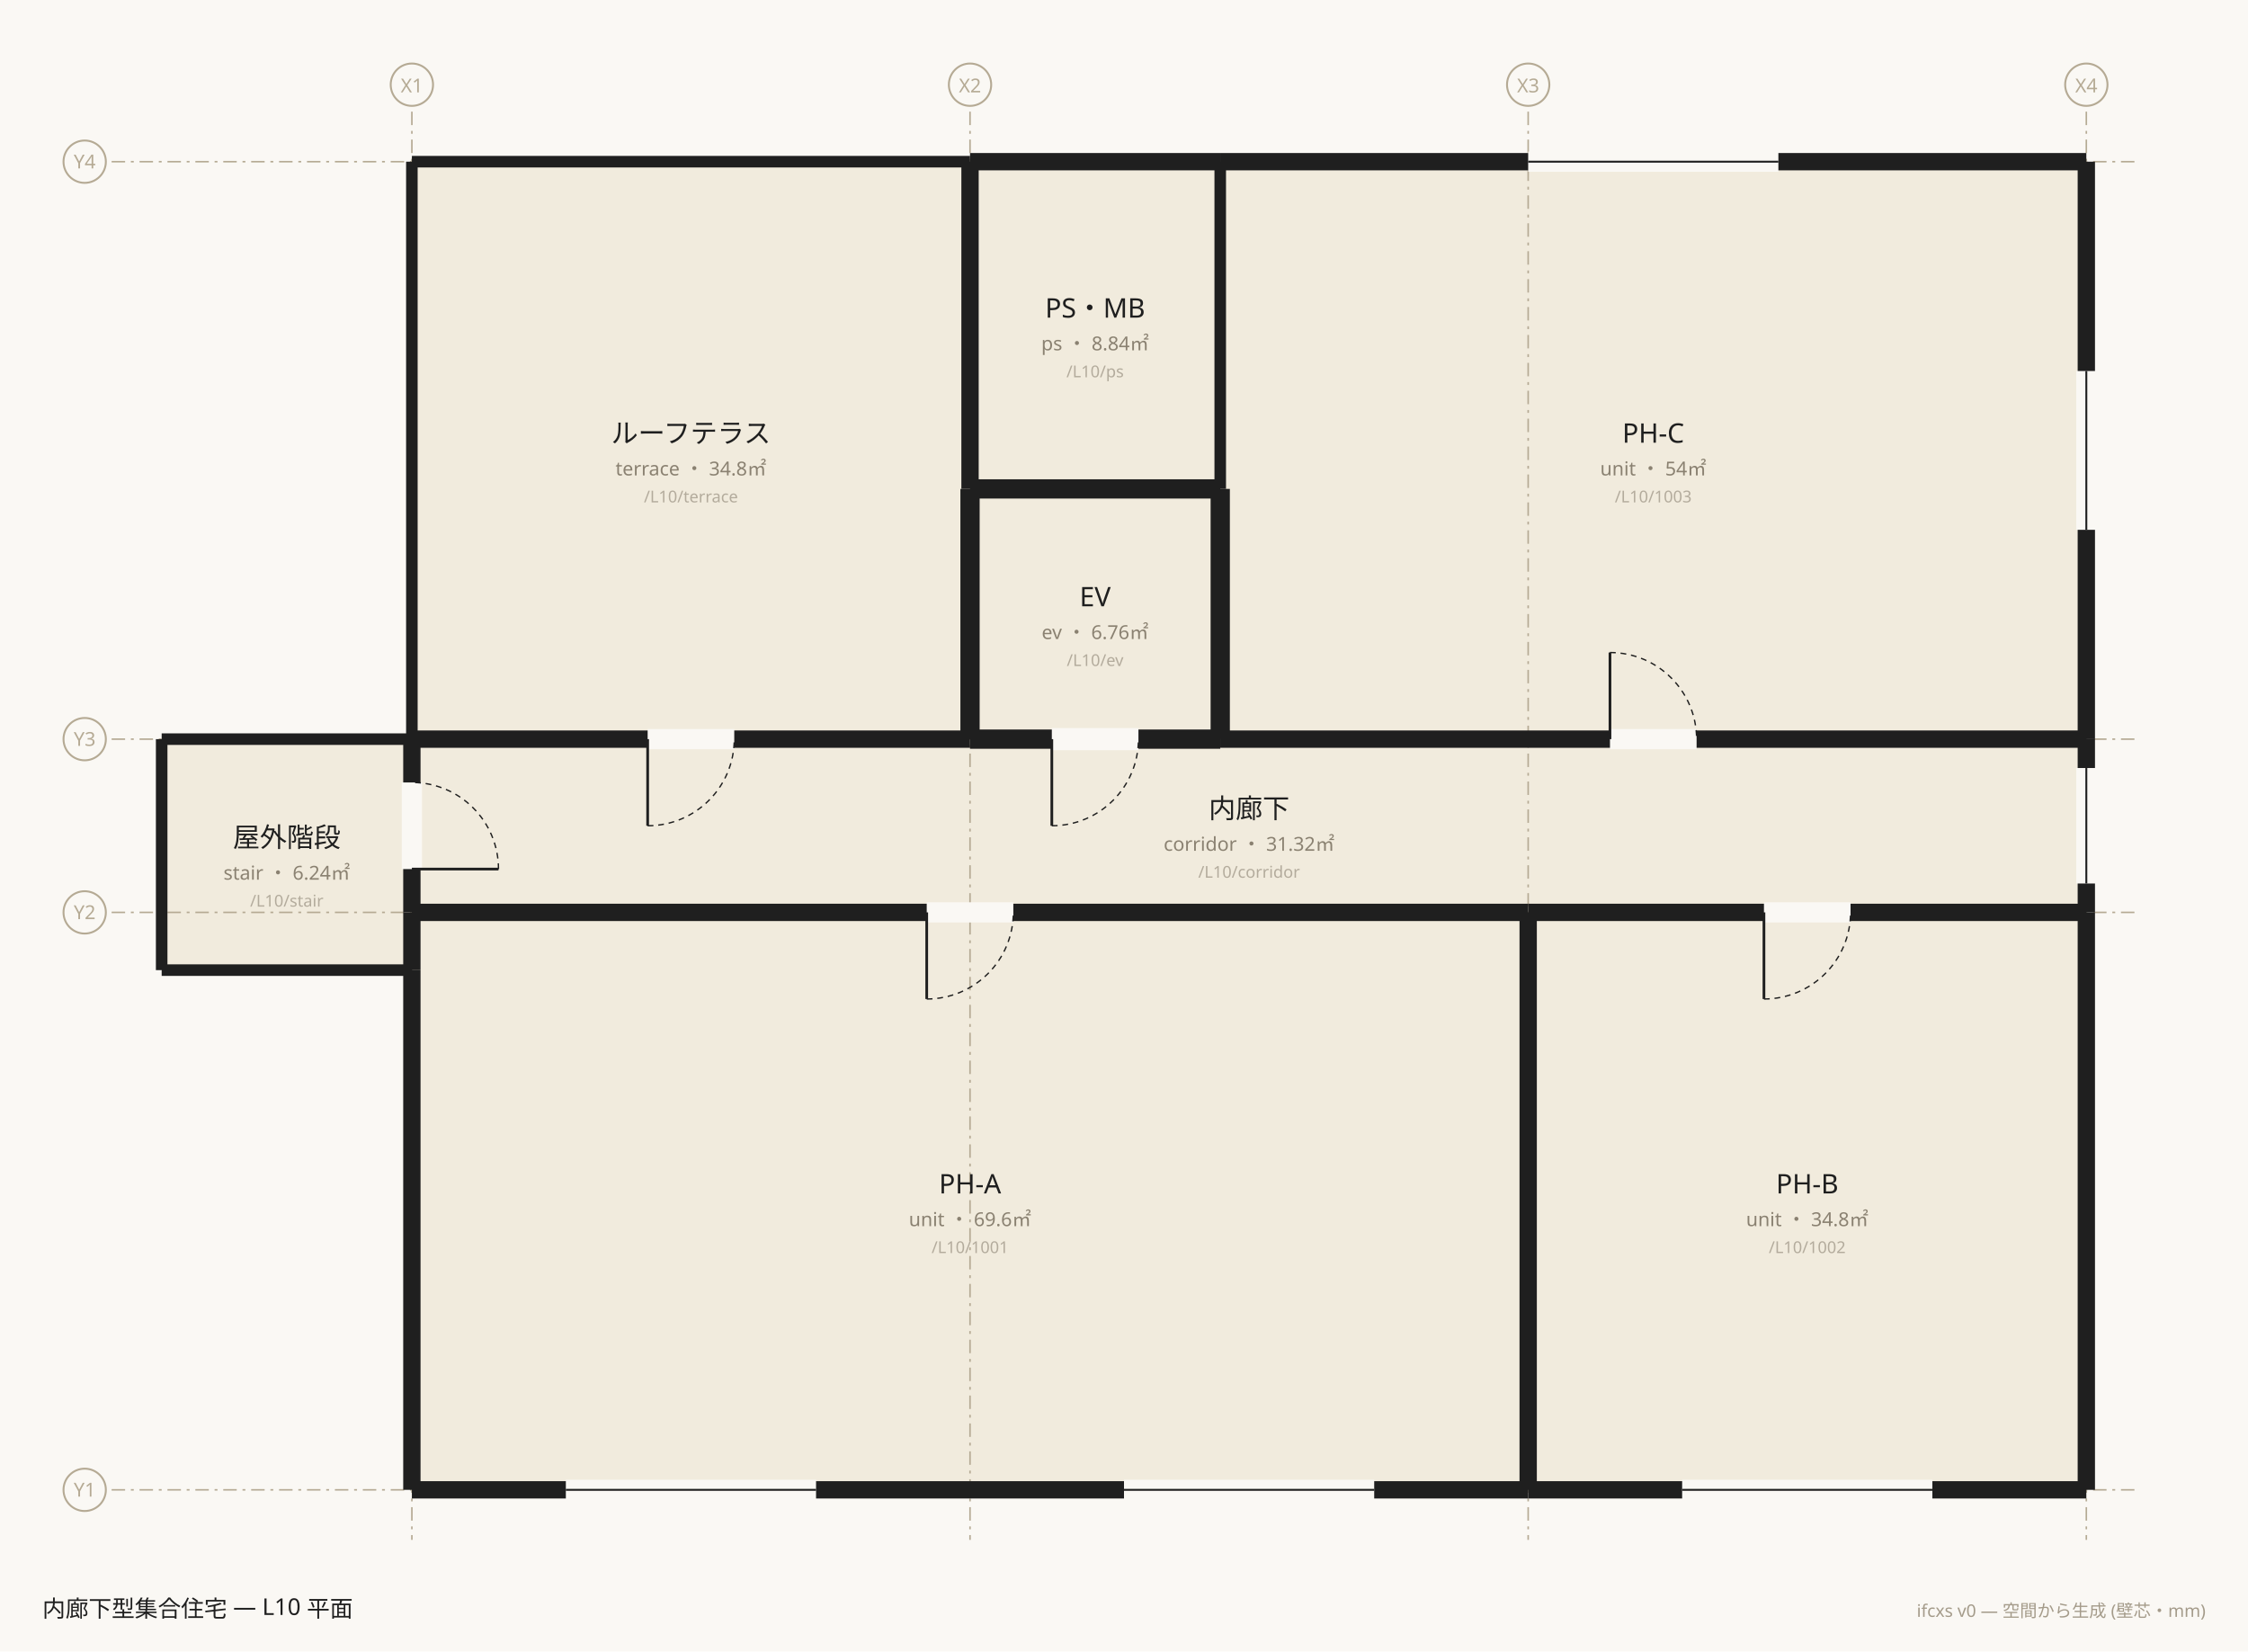
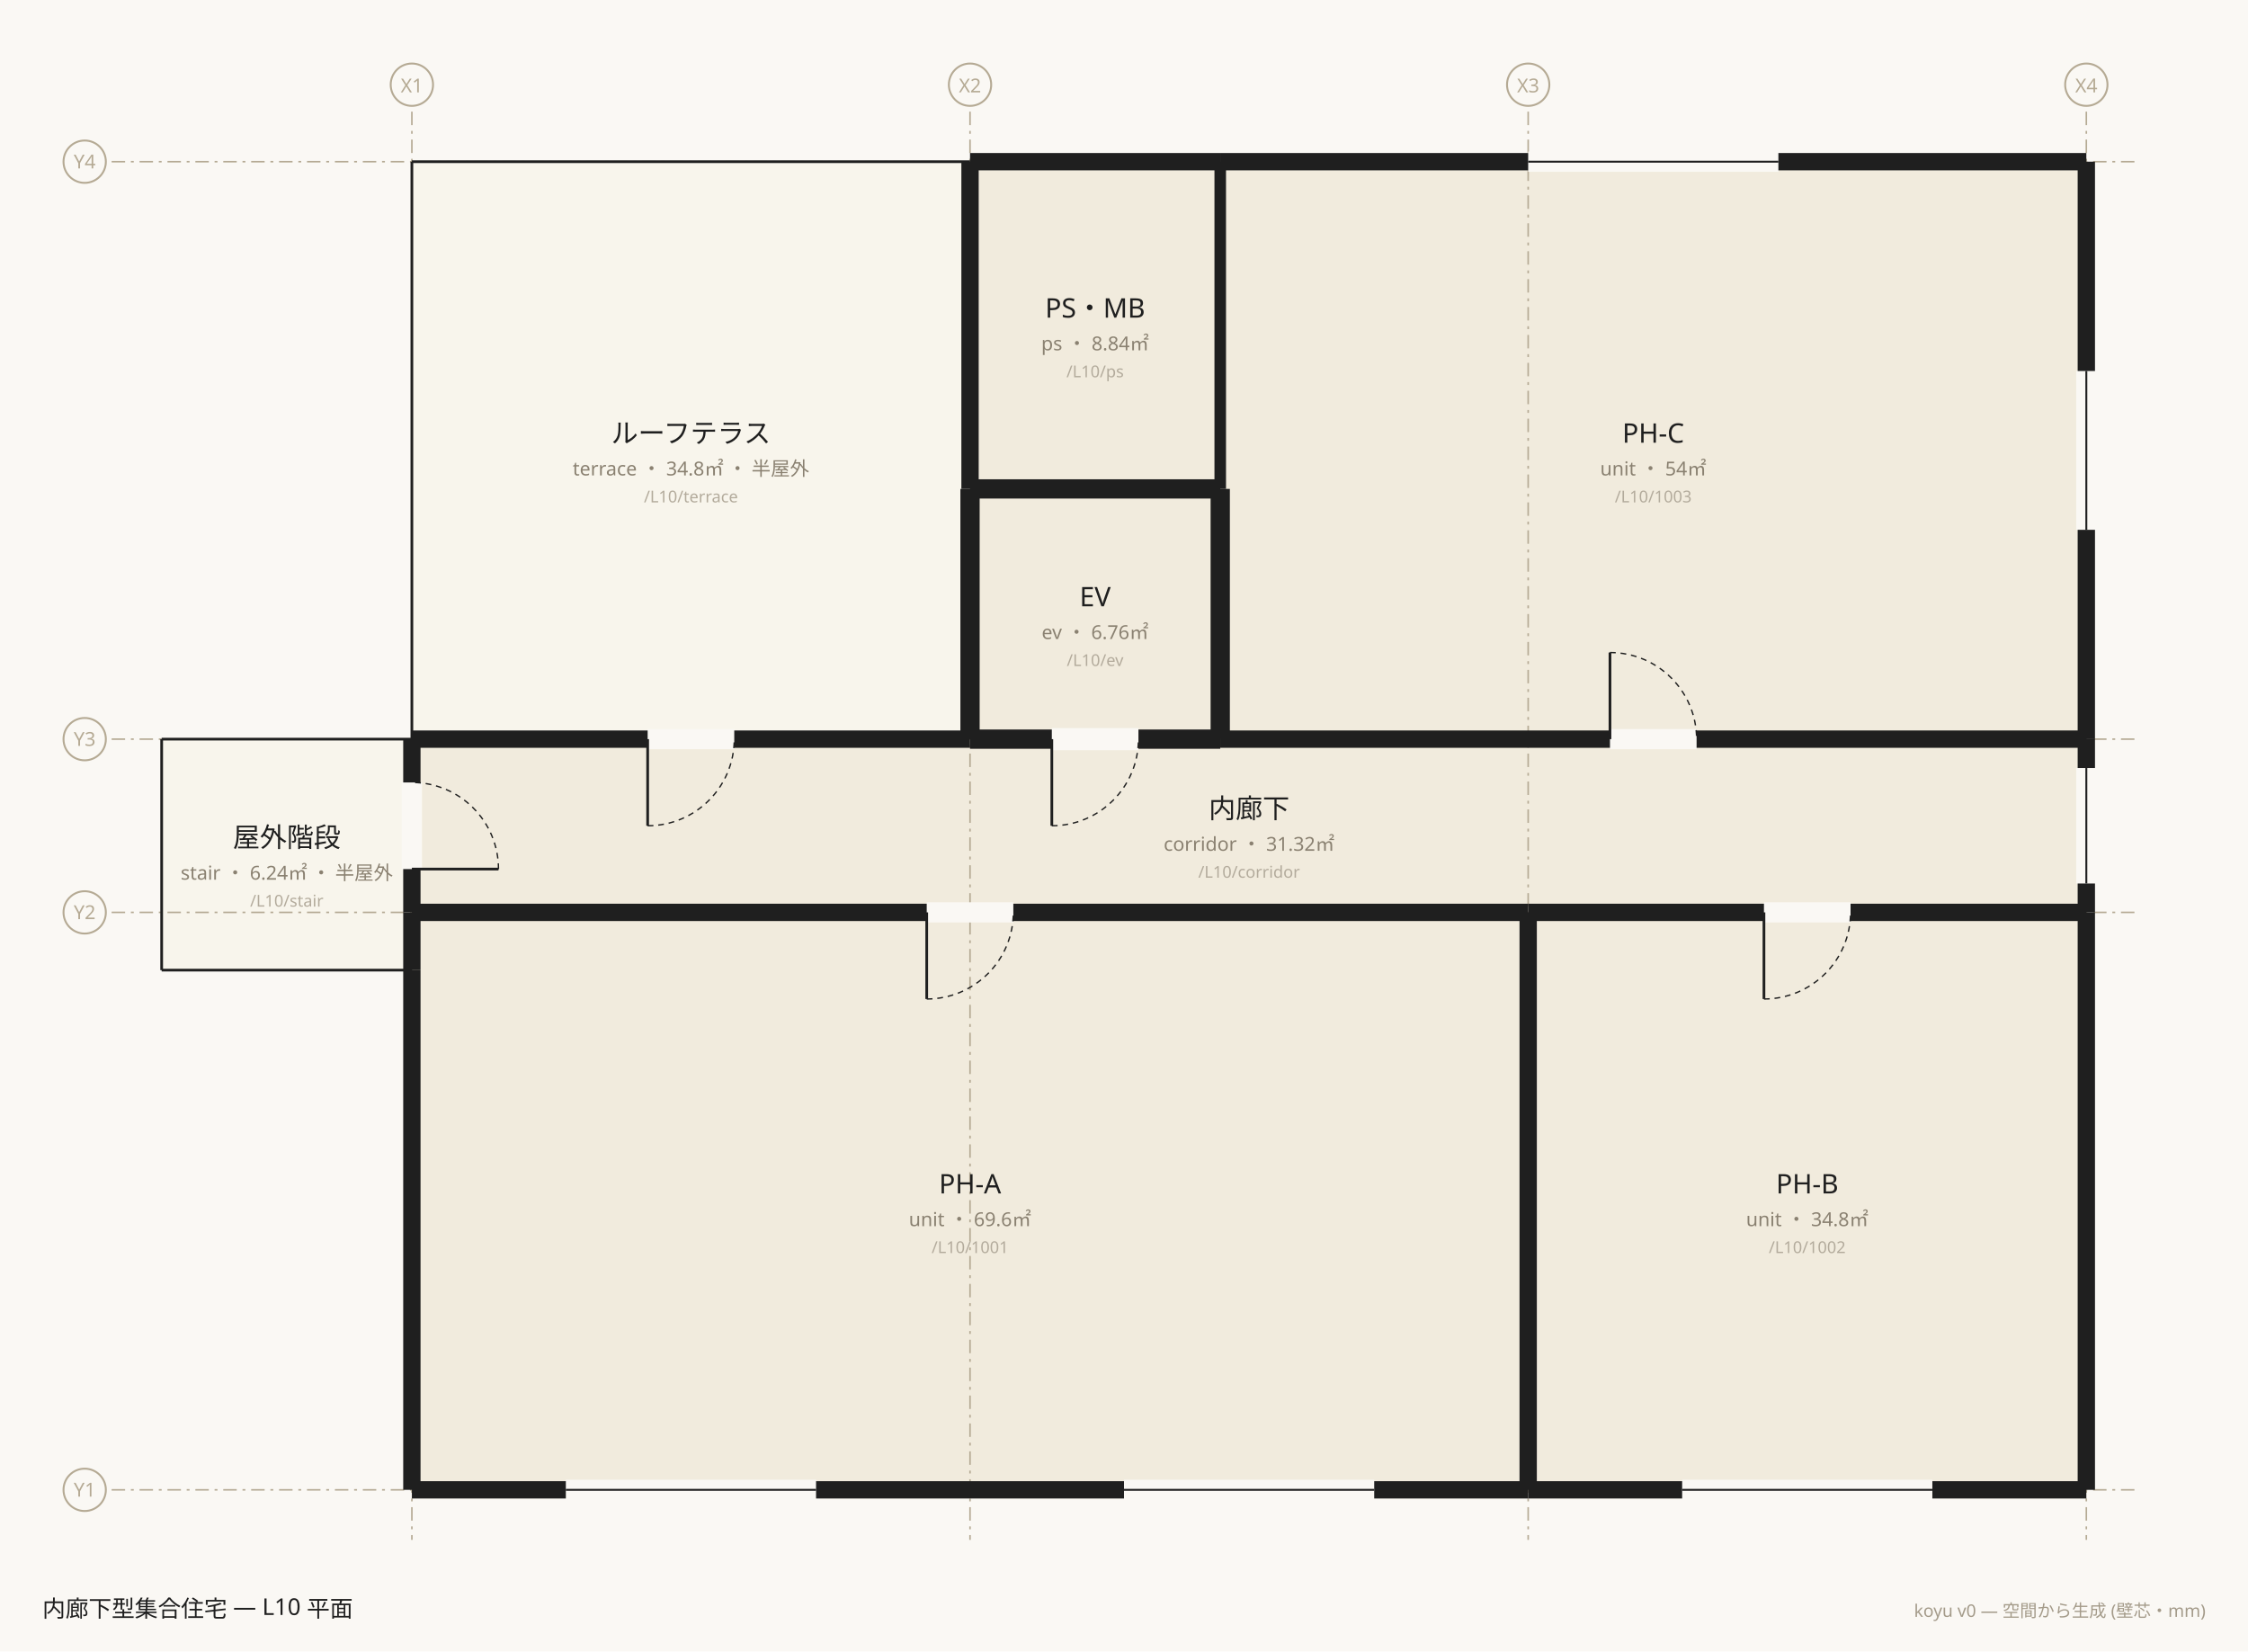
<svg xmlns="http://www.w3.org/2000/svg" width="1168" height="858" viewBox="0 0 1168 858" font-family="'Hiragino Sans','Noto Sans JP',sans-serif">
  <rect width="1168" height="858" fill="#faf8f4" />
  <rect x="214" y="474" width="580" height="300" fill="#f1ebdd" />
  <rect x="794" y="474" width="290" height="300" fill="#f1ebdd" />
  <rect x="214" y="384" width="870" height="90" fill="#f1ebdd" />
-   <rect x="214" y="84" width="290" height="300" fill="#f1ebdd" />
+   <rect x="214" y="84" width="290" height="300" fill="#f8f5ec" />
  <rect x="634" y="84" width="450" height="300" fill="#f1ebdd" />
  <rect x="504" y="254" width="130" height="130" fill="#f1ebdd" />
  <rect x="504" y="84" width="130" height="170" fill="#f1ebdd" />
-   <rect x="84" y="384" width="130" height="120" fill="#f1ebdd" />
+   <rect x="84" y="384" width="130" height="120" fill="#f8f5ec" />
  <line x1="214" y1="58" x2="214" y2="800" stroke="#b5aa94" stroke-width="0.8" stroke-dasharray="7 3 1.5 3" />
  <circle cx="214" cy="44" r="11" fill="none" stroke="#b5aa94" stroke-width="1" />
  <text x="214" y="48" text-anchor="middle" font-size="10" fill="#b5aa94">X1</text>
  <line x1="504" y1="58" x2="504" y2="800" stroke="#b5aa94" stroke-width="0.8" stroke-dasharray="7 3 1.5 3" />
  <circle cx="504" cy="44" r="11" fill="none" stroke="#b5aa94" stroke-width="1" />
  <text x="504" y="48" text-anchor="middle" font-size="10" fill="#b5aa94">X2</text>
  <line x1="794" y1="58" x2="794" y2="800" stroke="#b5aa94" stroke-width="0.8" stroke-dasharray="7 3 1.5 3" />
  <circle cx="794" cy="44" r="11" fill="none" stroke="#b5aa94" stroke-width="1" />
  <text x="794" y="48" text-anchor="middle" font-size="10" fill="#b5aa94">X3</text>
  <line x1="1084" y1="58" x2="1084" y2="800" stroke="#b5aa94" stroke-width="0.8" stroke-dasharray="7 3 1.5 3" />
  <circle cx="1084" cy="44" r="11" fill="none" stroke="#b5aa94" stroke-width="1" />
  <text x="1084" y="48" text-anchor="middle" font-size="10" fill="#b5aa94">X4</text>
  <line x1="58" y1="774" x2="1110" y2="774" stroke="#b5aa94" stroke-width="0.8" stroke-dasharray="7 3 1.5 3" />
  <circle cx="44" cy="774" r="11" fill="none" stroke="#b5aa94" stroke-width="1" />
  <text x="44" y="777.5" text-anchor="middle" font-size="10" fill="#b5aa94">Y1</text>
  <line x1="58" y1="474" x2="1110" y2="474" stroke="#b5aa94" stroke-width="0.8" stroke-dasharray="7 3 1.5 3" />
  <circle cx="44" cy="474" r="11" fill="none" stroke="#b5aa94" stroke-width="1" />
  <text x="44" y="477.5" text-anchor="middle" font-size="10" fill="#b5aa94">Y2</text>
  <line x1="58" y1="384" x2="1110" y2="384" stroke="#b5aa94" stroke-width="0.8" stroke-dasharray="7 3 1.5 3" />
  <circle cx="44" cy="384" r="11" fill="none" stroke="#b5aa94" stroke-width="1" />
  <text x="44" y="387.5" text-anchor="middle" font-size="10" fill="#b5aa94">Y3</text>
  <line x1="58" y1="84" x2="1110" y2="84" stroke="#b5aa94" stroke-width="0.8" stroke-dasharray="7 3 1.5 3" />
  <circle cx="44" cy="84" r="11" fill="none" stroke="#b5aa94" stroke-width="1" />
  <text x="44" y="87.5" text-anchor="middle" font-size="10" fill="#b5aa94">Y4</text>
  <rect x="789.5" y="474" width="9" height="300" fill="#1f1f1f" />
  <rect x="214" y="469.5" width="580" height="9" fill="#1f1f1f" />
  <rect x="794" y="469.5" width="290" height="9" fill="#1f1f1f" />
  <rect x="634" y="379.5" width="450" height="9" fill="#1f1f1f" />
  <rect x="214" y="379.5" width="290" height="9" fill="#1f1f1f" />
  <rect x="504" y="379" width="130" height="10" fill="#1f1f1f" />
  <rect x="209.5" y="384" width="9" height="90" fill="#1f1f1f" />
  <rect x="209.5" y="474" width="9" height="30" fill="#1f1f1f" />
  <rect x="499" y="254" width="10" height="130" fill="#1f1f1f" />
  <rect x="499.5" y="84" width="9" height="170" fill="#1f1f1f" />
  <rect x="629" y="254" width="10" height="130" fill="#1f1f1f" />
  <rect x="631" y="84" width="6" height="170" fill="#1f1f1f" />
  <rect x="504" y="249" width="130" height="10" fill="#1f1f1f" />
  <rect x="214" y="769.5" width="580" height="9" fill="#1f1f1f" />
  <rect x="209.5" y="504" width="9" height="270" fill="#1f1f1f" />
  <rect x="1079.5" y="474" width="9" height="300" fill="#1f1f1f" />
  <rect x="794" y="769.5" width="290" height="9" fill="#1f1f1f" />
  <rect x="634" y="79.5" width="450" height="9" fill="#1f1f1f" />
  <rect x="1079.5" y="84" width="9" height="300" fill="#1f1f1f" />
-   <rect x="214" y="81" width="290" height="6" fill="#1f1f1f" />
-   <rect x="211" y="84" width="6" height="300" fill="#1f1f1f" />
+   <line x1="214" y1="84" x2="504" y2="84" stroke="#1f1f1f" stroke-width="1.4" />
+   <line x1="214" y1="384" x2="214" y2="84" stroke="#1f1f1f" stroke-width="1.4" />
  <rect x="1079.5" y="384" width="9" height="90" fill="#1f1f1f" />
  <rect x="504" y="79.5" width="130" height="9" fill="#1f1f1f" />
-   <rect x="84" y="381" width="130" height="6" fill="#1f1f1f" />
-   <rect x="84" y="501" width="130" height="6" fill="#1f1f1f" />
-   <rect x="81" y="384" width="6" height="120" fill="#1f1f1f" />
+   <line x1="84" y1="384" x2="214" y2="384" stroke="#1f1f1f" stroke-width="1.4" />
+   <line x1="84" y1="504" x2="214" y2="504" stroke="#1f1f1f" stroke-width="1.4" />
+   <line x1="84" y1="504" x2="84" y2="384" stroke="#1f1f1f" stroke-width="1.4" />
  <rect x="481.5" y="468.75" width="45" height="10.5" fill="#faf8f4" />
  <line x1="481.5" y1="474" x2="481.5" y2="519" stroke="#1f1f1f" stroke-width="1.4" />
  <path d="M 481.5 519 A 45 45 0 0 0 526.5 474" fill="none" stroke="#1f1f1f" stroke-width="0.7" stroke-dasharray="3 2.5" />
  <rect x="916.5" y="468.75" width="45" height="10.5" fill="#faf8f4" />
  <line x1="916.5" y1="474" x2="916.5" y2="519" stroke="#1f1f1f" stroke-width="1.4" />
  <path d="M 916.5 519 A 45 45 0 0 0 961.5 474" fill="none" stroke="#1f1f1f" stroke-width="0.7" stroke-dasharray="3 2.5" />
  <rect x="836.5" y="378.75" width="45" height="10.5" fill="#faf8f4" />
  <line x1="836.5" y1="384" x2="836.5" y2="339" stroke="#1f1f1f" stroke-width="1.4" />
  <path d="M 836.5 339 A 45 45 0 0 1 881.5 384" fill="none" stroke="#1f1f1f" stroke-width="0.7" stroke-dasharray="3 2.5" />
  <rect x="336.5" y="378.75" width="45" height="10.5" fill="#faf8f4" />
  <line x1="336.5" y1="384" x2="336.5" y2="429" stroke="#1f1f1f" stroke-width="1.4" />
  <path d="M 336.5 429 A 45 45 0 0 0 381.5 384" fill="none" stroke="#1f1f1f" stroke-width="0.7" stroke-dasharray="3 2.5" />
  <rect x="546.5" y="378.25" width="45" height="11.5" fill="#faf8f4" />
  <line x1="546.5" y1="384" x2="546.5" y2="429" stroke="#1f1f1f" stroke-width="1.4" />
  <path d="M 546.5 429 A 45 45 0 0 0 591.5 384" fill="none" stroke="#1f1f1f" stroke-width="0.7" stroke-dasharray="3 2.5" />
  <rect x="208.75" y="406.5" width="10.5" height="45" fill="#faf8f4" />
  <line x1="214" y1="451.5" x2="259" y2="451.5" stroke="#1f1f1f" stroke-width="1.4" />
  <path d="M 259 451.5 A 45 45 0 0 0 214 406.5" fill="none" stroke="#1f1f1f" stroke-width="0.7" stroke-dasharray="3 2.5" />
  <rect x="294" y="768.75" width="130" height="10.5" fill="#faf8f4" />
  <line x1="294" y1="774" x2="424" y2="774" stroke="#1f1f1f" stroke-width="1" />
  <rect x="584" y="768.75" width="130" height="10.5" fill="#faf8f4" />
  <line x1="584" y1="774" x2="714" y2="774" stroke="#1f1f1f" stroke-width="1" />
  <rect x="874" y="768.75" width="130" height="10.5" fill="#faf8f4" />
  <line x1="874" y1="774" x2="1004" y2="774" stroke="#1f1f1f" stroke-width="1" />
  <rect x="794" y="78.75" width="130" height="10.5" fill="#faf8f4" />
  <line x1="794" y1="84" x2="924" y2="84" stroke="#1f1f1f" stroke-width="1" />
  <rect x="1078.75" y="192.75" width="10.5" height="82.5" fill="#faf8f4" />
  <line x1="1084" y1="192.75" x2="1084" y2="275.25" stroke="#1f1f1f" stroke-width="1" />
  <rect x="1078.75" y="399" width="10.5" height="60" fill="#faf8f4" />
  <line x1="1084" y1="399" x2="1084" y2="459" stroke="#1f1f1f" stroke-width="1" />
  <text x="504" y="620" text-anchor="middle" font-size="14" fill="#1f1f1f">PH-A</text>
  <text x="504" y="637" text-anchor="middle" font-size="10" fill="#8a8171">unit ・ 69.6㎡</text>
  <text x="504" y="651" text-anchor="middle" font-size="8.5" fill="#b3ab9c">/L10/1001</text>
  <text x="939" y="620" text-anchor="middle" font-size="14" fill="#1f1f1f">PH-B</text>
  <text x="939" y="637" text-anchor="middle" font-size="10" fill="#8a8171">unit ・ 34.8㎡</text>
  <text x="939" y="651" text-anchor="middle" font-size="8.5" fill="#b3ab9c">/L10/1002</text>
  <text x="649" y="425" text-anchor="middle" font-size="14" fill="#1f1f1f">内廊下</text>
  <text x="649" y="442" text-anchor="middle" font-size="10" fill="#8a8171">corridor ・ 31.32㎡</text>
  <text x="649" y="456" text-anchor="middle" font-size="8.5" fill="#b3ab9c">/L10/corridor</text>
  <text x="359" y="230" text-anchor="middle" font-size="14" fill="#1f1f1f">ルーフテラス</text>
-   <text x="359" y="247" text-anchor="middle" font-size="10" fill="#8a8171">terrace ・ 34.8㎡</text>
+   <text x="359" y="247" text-anchor="middle" font-size="10" fill="#8a8171">terrace ・ 34.8㎡ ・ 半屋外</text>
  <text x="359" y="261" text-anchor="middle" font-size="8.5" fill="#b3ab9c">/L10/terrace</text>
  <text x="859" y="230" text-anchor="middle" font-size="14" fill="#1f1f1f">PH-C</text>
  <text x="859" y="247" text-anchor="middle" font-size="10" fill="#8a8171">unit ・ 54㎡</text>
  <text x="859" y="261" text-anchor="middle" font-size="8.5" fill="#b3ab9c">/L10/1003</text>
  <text x="569" y="315" text-anchor="middle" font-size="14" fill="#1f1f1f">EV</text>
  <text x="569" y="332" text-anchor="middle" font-size="10" fill="#8a8171">ev ・ 6.76㎡</text>
  <text x="569" y="346" text-anchor="middle" font-size="8.5" fill="#b3ab9c">/L10/ev</text>
  <text x="569" y="165" text-anchor="middle" font-size="14" fill="#1f1f1f">PS・MB</text>
  <text x="569" y="182" text-anchor="middle" font-size="10" fill="#8a8171">ps ・ 8.84㎡</text>
  <text x="569" y="196" text-anchor="middle" font-size="8.5" fill="#b3ab9c">/L10/ps</text>
  <text x="149" y="440" text-anchor="middle" font-size="14" fill="#1f1f1f">屋外階段</text>
-   <text x="149" y="457" text-anchor="middle" font-size="10" fill="#8a8171">stair ・ 6.24㎡</text>
+   <text x="149" y="457" text-anchor="middle" font-size="10" fill="#8a8171">stair ・ 6.24㎡ ・ 半屋外</text>
  <text x="149" y="471" text-anchor="middle" font-size="8.5" fill="#b3ab9c">/L10/stair</text>
  <text x="22" y="840" font-size="12" fill="#1f1f1f">内廊下型集合住宅 — L10 平面</text>
-   <text x="1146" y="840" text-anchor="end" font-size="9" fill="#a49b8a">ifcxs v0 — 空間から生成 (壁芯・mm)</text>
+   <text x="1146" y="840" text-anchor="end" font-size="9" fill="#a49b8a">koyu v0 — 空間から生成 (壁芯・mm)</text>
</svg>
